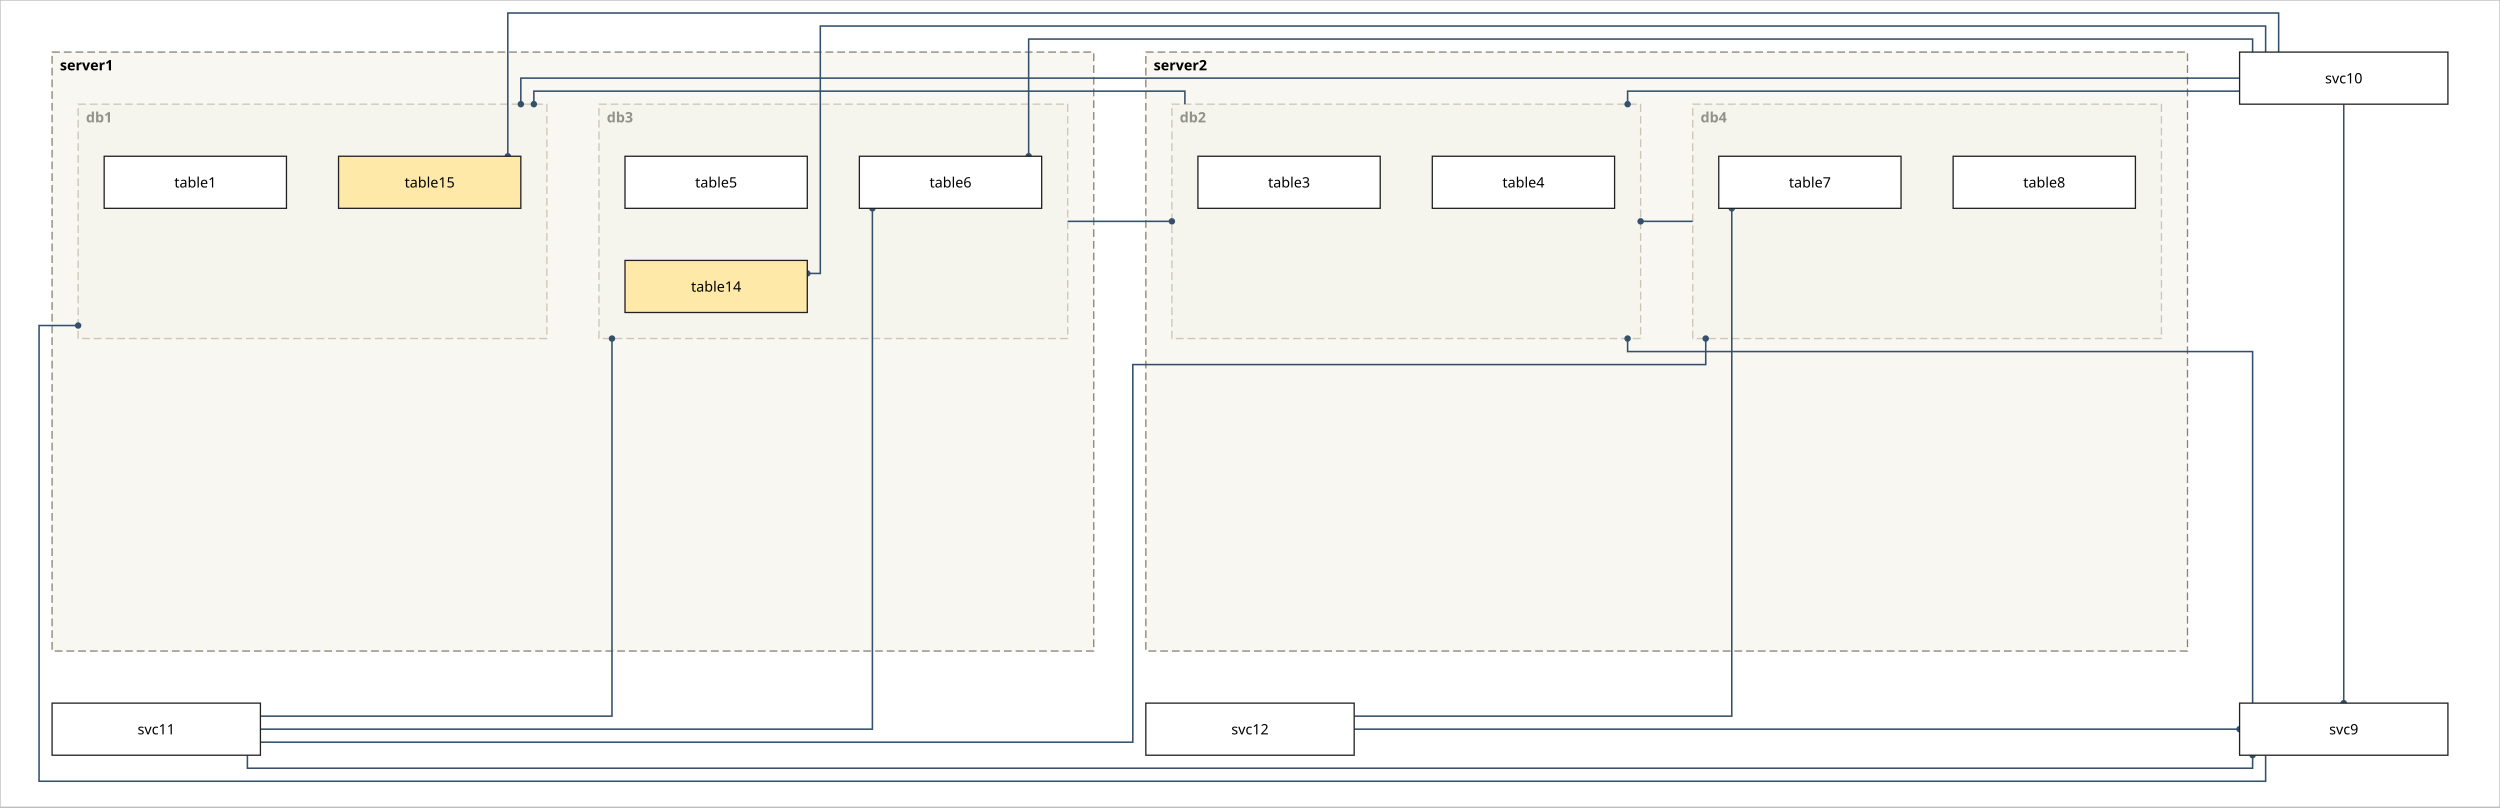
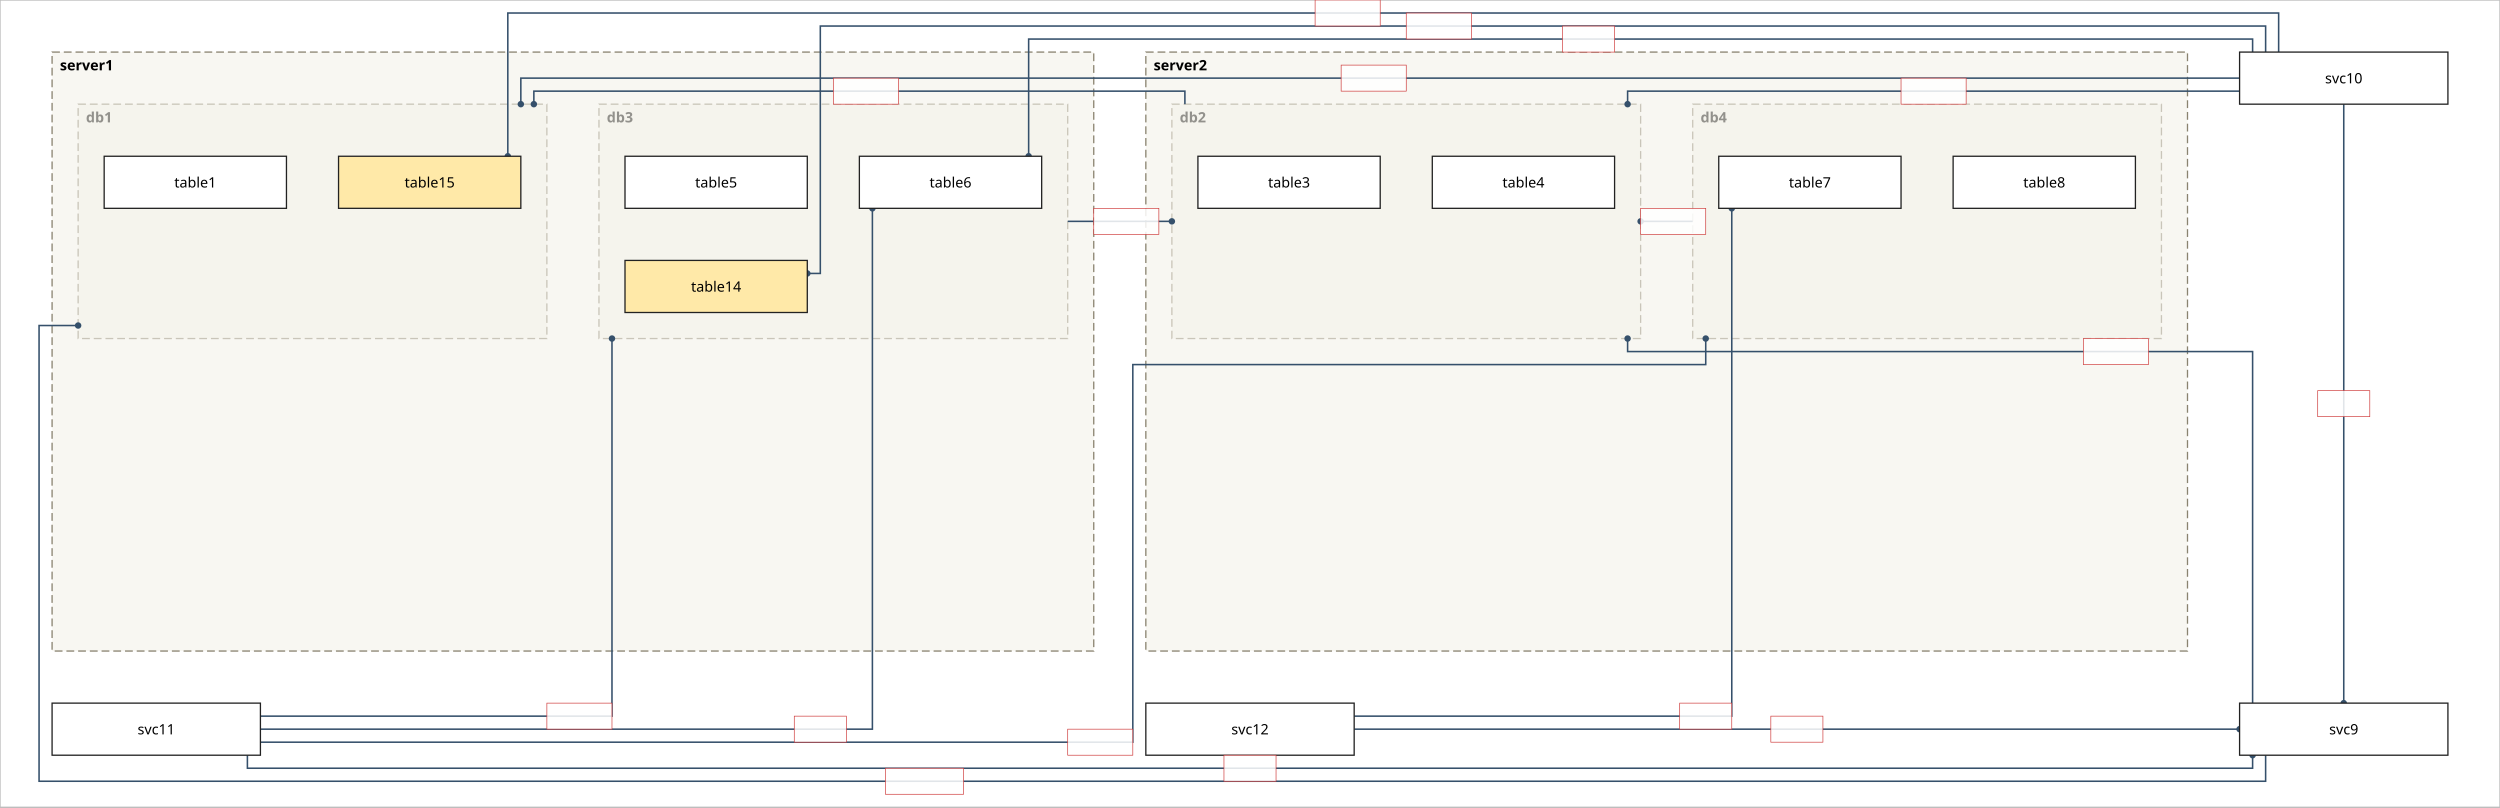
<svg xmlns="http://www.w3.org/2000/svg" width="1920" height="620" viewBox="0 0 1920 620" font-family="sans-serif" font-size="11">
  <rect width="100%" height="100%" fill="#fff" stroke="#bbb" />
  <rect x="60" y="80" width="360" height="180" fill="#f3f1ea" fill-opacity="0.6" stroke="#8a8370" stroke-dasharray="6 3" />
  <text x="66" y="94" font-weight="bold">db1</text>
  <rect x="900" y="80" width="360" height="180" fill="#f3f1ea" fill-opacity="0.6" stroke="#8a8370" stroke-dasharray="6 3" />
  <text x="906" y="94" font-weight="bold">db2</text>
  <rect x="460" y="80" width="360" height="180" fill="#f3f1ea" fill-opacity="0.6" stroke="#8a8370" stroke-dasharray="6 3" />
  <text x="466" y="94" font-weight="bold">db3</text>
  <rect x="1300" y="80" width="360" height="180" fill="#f3f1ea" fill-opacity="0.6" stroke="#8a8370" stroke-dasharray="6 3" />
  <text x="1306" y="94" font-weight="bold">db4</text>
  <rect x="40" y="40" width="800" height="460" fill="#f3f1ea" fill-opacity="0.6" stroke="#8a8370" stroke-dasharray="6 3" />
  <text x="46" y="54" font-weight="bold">server1</text>
  <rect x="880" y="40" width="800" height="460" fill="#f3f1ea" fill-opacity="0.6" stroke="#8a8370" stroke-dasharray="6 3" />
  <text x="886" y="54" font-weight="bold">server2</text>
  <polyline points="910,80 910,70 410,70 410,80" fill="none" stroke="#35506b" stroke-width="1.2" />
  <circle cx="410" cy="80" r="2.5" fill="#35506b" />
  <polyline points="820,170 900,170" fill="none" stroke="#35506b" stroke-width="1.2" />
  <circle cx="900" cy="170" r="2.5" fill="#35506b" />
  <polyline points="1300,170 1260,170" fill="none" stroke="#35506b" stroke-width="1.2" />
  <circle cx="1260" cy="170" r="2.5" fill="#35506b" />
  <polyline points="1720,60 400,60 400,80" fill="none" stroke="#35506b" stroke-width="1.2" />
  <circle cx="400" cy="80" r="2.5" fill="#35506b" />
  <polyline points="1750,40 1750,10 390,10 390,120" fill="none" stroke="#35506b" stroke-width="1.2" />
  <circle cx="390" cy="120" r="2.5" fill="#35506b" />
  <polyline points="1720,70 1250,70 1250,80" fill="none" stroke="#35506b" stroke-width="1.2" />
  <circle cx="1250" cy="80" r="2.5" fill="#35506b" />
  <polyline points="1740,40 1740,20 630,20 630,210 620,210" fill="none" stroke="#35506b" stroke-width="1.2" />
  <circle cx="620" cy="210" r="2.5" fill="#35506b" />
  <polyline points="1730,40 1730,30 790,30 790,120" fill="none" stroke="#35506b" stroke-width="1.2" />
  <circle cx="790" cy="120" r="2.5" fill="#35506b" />
  <polyline points="1800,80 1800,540" fill="none" stroke="#35506b" stroke-width="1.2" />
  <circle cx="1800" cy="540" r="2.5" fill="#35506b" />
  <polyline points="200,550 470,550 470,260" fill="none" stroke="#35506b" stroke-width="1.2" />
  <circle cx="470" cy="260" r="2.5" fill="#35506b" />
  <polyline points="200,560 670,560 670,160" fill="none" stroke="#35506b" stroke-width="1.2" />
  <circle cx="670" cy="160" r="2.5" fill="#35506b" />
  <polyline points="200,570 870,570 870,280 1310,280 1310,260" fill="none" stroke="#35506b" stroke-width="1.2" />
  <circle cx="1310" cy="260" r="2.5" fill="#35506b" />
  <polyline points="190,580 190,590 1730,590 1730,580" fill="none" stroke="#35506b" stroke-width="1.2" />
  <circle cx="1730" cy="580" r="2.5" fill="#35506b" />
  <polyline points="1040,550 1330,550 1330,160" fill="none" stroke="#35506b" stroke-width="1.2" />
  <circle cx="1330" cy="160" r="2.5" fill="#35506b" />
  <polyline points="1040,560 1720,560" fill="none" stroke="#35506b" stroke-width="1.2" />
  <circle cx="1720" cy="560" r="2.5" fill="#35506b" />
  <polyline points="1740,580 1740,600 30,600 30,250 60,250" fill="none" stroke="#35506b" stroke-width="1.2" />
  <circle cx="60" cy="250" r="2.5" fill="#35506b" />
  <polyline points="1730,540 1730,270 1250,270 1250,260" fill="none" stroke="#35506b" stroke-width="1.2" />
  <circle cx="1250" cy="260" r="2.5" fill="#35506b" />
  <rect x="80" y="120" width="140" height="40" fill="#fff" stroke="#222" />
  <text x="150" y="144" text-anchor="middle">table1</text>
  <rect x="260" y="120" width="140" height="40" fill="#ffe9a8" stroke="#222" />
  <text x="330" y="144" text-anchor="middle">table15</text>
  <rect x="920" y="120" width="140" height="40" fill="#fff" stroke="#222" />
  <text x="990" y="144" text-anchor="middle">table3</text>
  <rect x="1100" y="120" width="140" height="40" fill="#fff" stroke="#222" />
  <text x="1170" y="144" text-anchor="middle">table4</text>
  <rect x="480" y="200" width="140" height="40" fill="#ffe9a8" stroke="#222" />
  <text x="550" y="224" text-anchor="middle">table14</text>
  <rect x="480" y="120" width="140" height="40" fill="#fff" stroke="#222" />
  <text x="550" y="144" text-anchor="middle">table5</text>
  <rect x="660" y="120" width="140" height="40" fill="#fff" stroke="#222" />
  <text x="730" y="144" text-anchor="middle">table6</text>
  <rect x="1320" y="120" width="140" height="40" fill="#fff" stroke="#222" />
  <text x="1390" y="144" text-anchor="middle">table7</text>
  <rect x="1500" y="120" width="140" height="40" fill="#fff" stroke="#222" />
  <text x="1570" y="144" text-anchor="middle">table8</text>
  <rect x="1720" y="40" width="160" height="40" fill="#fff" stroke="#222" />
  <text x="1800" y="64" text-anchor="middle">svc10</text>
  <rect x="40" y="540" width="160" height="40" fill="#fff" stroke="#222" />
  <text x="120" y="564" text-anchor="middle">svc11</text>
  <rect x="880" y="540" width="160" height="40" fill="#fff" stroke="#222" />
  <text x="960" y="564" text-anchor="middle">svc12</text>
  <rect x="1720" y="540" width="160" height="40" fill="#fff" stroke="#222" />
  <text x="1800" y="564" text-anchor="middle">svc9</text>
+   <rect x="640" y="60" width="50" height="20" fill="#fff" fill-opacity="0.85" stroke="#c33" stroke-width="0.5" />
+   <rect x="840" y="160" width="50" height="20" fill="#fff" fill-opacity="0.85" stroke="#c33" stroke-width="0.5" />
+   <rect x="1260" y="160" width="50" height="20" fill="#fff" fill-opacity="0.85" stroke="#c33" stroke-width="0.5" />
+   <rect x="1030" y="50" width="50" height="20" fill="#fff" fill-opacity="0.85" stroke="#c33" stroke-width="0.5" />
+   <rect x="1010" y="0" width="50" height="20" fill="#fff" fill-opacity="0.85" stroke="#c33" stroke-width="0.5" />
+   <rect x="1460" y="60" width="50" height="20" fill="#fff" fill-opacity="0.85" stroke="#c33" stroke-width="0.5" />
+   <rect x="1080" y="10" width="50" height="20" fill="#fff" fill-opacity="0.85" stroke="#c33" stroke-width="0.5" />
+   <rect x="1200" y="20" width="40" height="20" fill="#fff" fill-opacity="0.85" stroke="#c33" stroke-width="0.5" />
+   <rect x="1780" y="300" width="40" height="20" fill="#fff" fill-opacity="0.85" stroke="#c33" stroke-width="0.5" />
+   <rect x="420" y="540" width="50" height="20" fill="#fff" fill-opacity="0.85" stroke="#c33" stroke-width="0.5" />
+   <rect x="610" y="550" width="40" height="20" fill="#fff" fill-opacity="0.85" stroke="#c33" stroke-width="0.5" />
+   <rect x="820" y="560" width="50" height="20" fill="#fff" fill-opacity="0.85" stroke="#c33" stroke-width="0.5" />
+   <rect x="940" y="580" width="40" height="20" fill="#fff" fill-opacity="0.85" stroke="#c33" stroke-width="0.5" />
+   <rect x="1290" y="540" width="40" height="20" fill="#fff" fill-opacity="0.85" stroke="#c33" stroke-width="0.5" />
+   <rect x="1360" y="550" width="40" height="20" fill="#fff" fill-opacity="0.85" stroke="#c33" stroke-width="0.5" />
+   <rect x="680" y="590" width="60" height="20" fill="#fff" fill-opacity="0.85" stroke="#c33" stroke-width="0.5" />
+   <rect x="1600" y="260" width="50" height="20" fill="#fff" fill-opacity="0.85" stroke="#c33" stroke-width="0.5" />
</svg>
